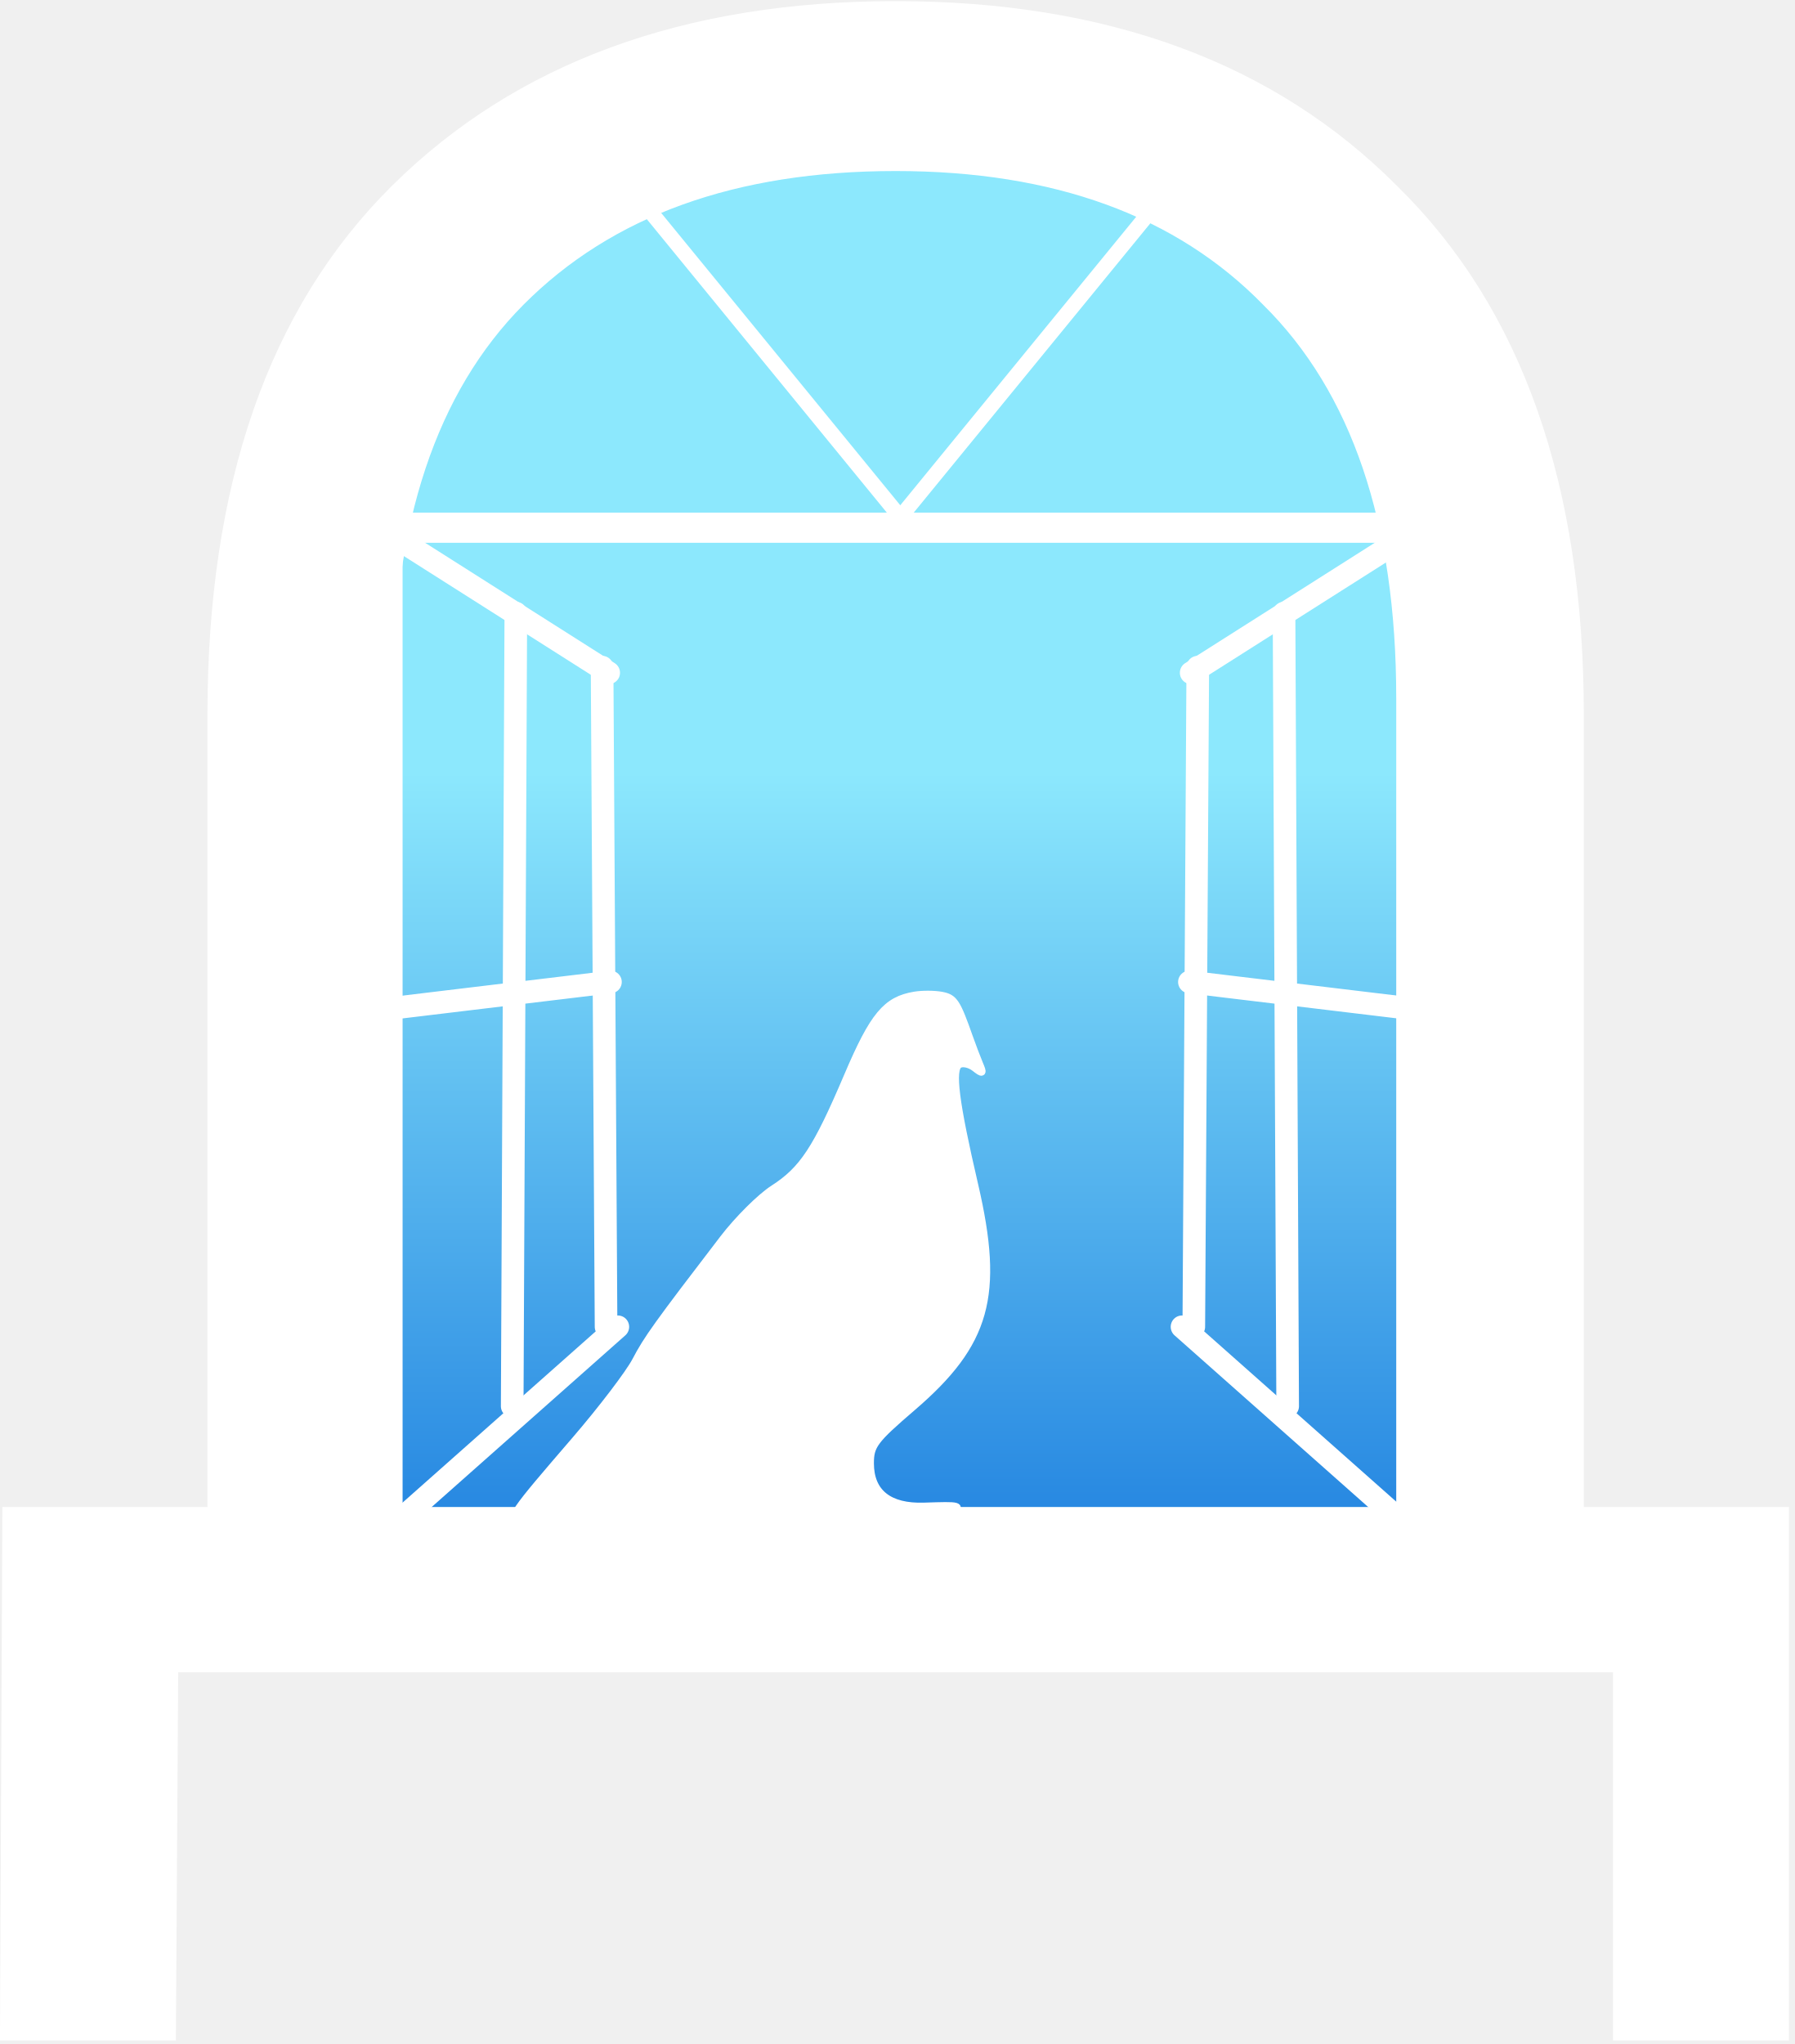
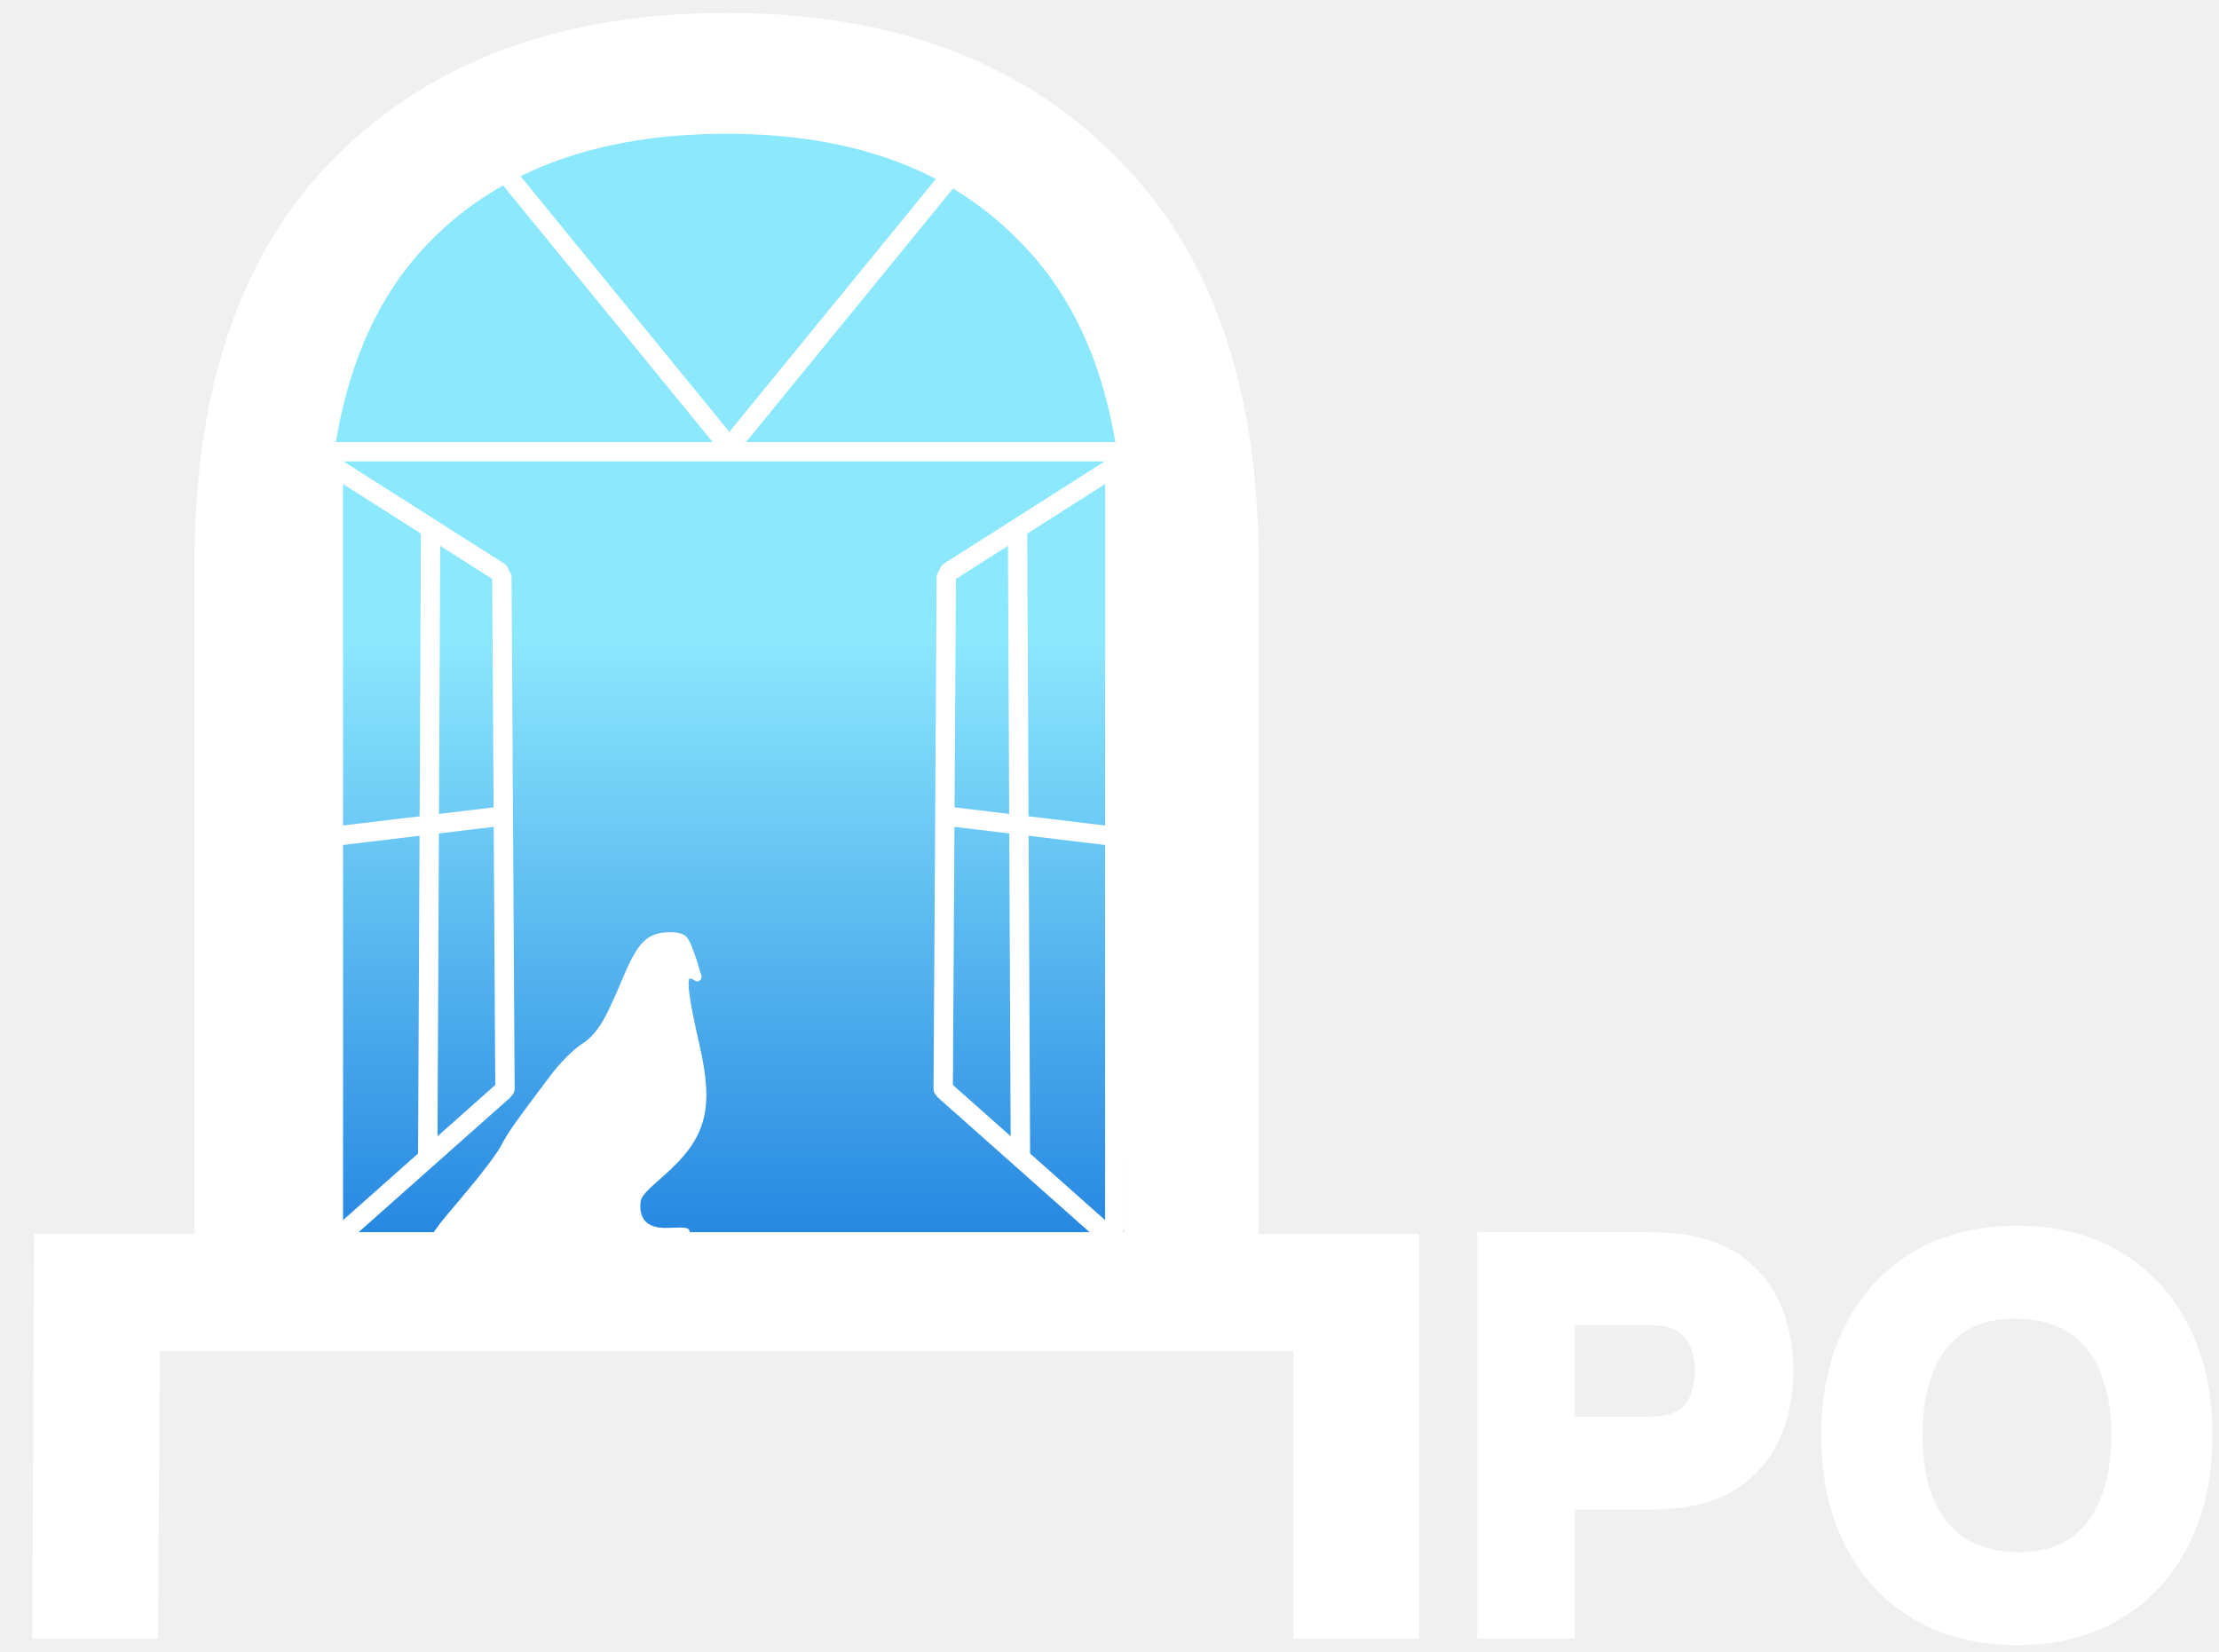
- <svg xmlns="http://www.w3.org/2000/svg" width="238" height="271" viewBox="0 0 238 271" fill="none">
-   <path d="M47.424 102.944C47.424 70.535 52.224 48.67 63.604 34.9C74.961 21.158 92.972 15.364 119.715 15.364C146.458 15.364 164.127 21.158 175.147 34.894C186.192 48.663 190.658 70.529 190.658 102.944V200.954H47.423L47.423 200.755L47.423 198.742L47.423 191.277L47.423 166.107L47.424 102.944Z" fill="url(#paint0_linear_174_1310)" stroke="white" />
-   <line x1="51.891" y1="70.824" x2="51.891" y2="199.946" stroke="white" stroke-width="3" stroke-linecap="round" />
-   <line x1="1.5" y1="-1.5" x2="106.657" y2="-1.5" transform="matrix(-0.00458381 0.99999 -0.999989 -0.00464065 66.9146 79.7776)" stroke="white" stroke-width="3" stroke-linecap="round" />
-   <line x1="1.5" y1="-1.5" x2="88.963" y2="-1.5" transform="matrix(0.00602769 0.999982 -0.999981 0.00610243 78.3379 86.962)" stroke="white" stroke-width="3" stroke-linecap="round" />
-   <line x1="1.5" y1="-1.5" x2="34.583" y2="-1.5" transform="matrix(0.84429 0.535887 -0.531303 0.847182 50.731 71.934)" stroke="white" stroke-width="3" stroke-linecap="round" />
-   <line x1="1.5" y1="-1.5" x2="30.964" y2="-1.5" transform="matrix(0.992837 -0.119479 0.118073 0.993005 50.3911 135.385)" stroke="white" stroke-width="3" stroke-linecap="round" />
-   <line x1="1.5" y1="-1.5" x2="38.719" y2="-1.5" transform="matrix(0.748363 -0.66329 0.658703 0.752403 53.9526 202.726)" stroke="white" stroke-width="3" stroke-linecap="round" />
-   <line x1="1.5" y1="-1.5" x2="130.622" y2="-1.5" transform="matrix(0 1 1 0 188.3 69.3237)" stroke="white" stroke-width="3" stroke-linecap="round" />
-   <line x1="1.5" y1="-1.5" x2="106.657" y2="-1.5" transform="matrix(0.00458381 0.99999 0.999989 -0.00464065 171.777 79.7776)" stroke="white" stroke-width="3" stroke-linecap="round" />
-   <line x1="1.5" y1="-1.5" x2="88.963" y2="-1.5" transform="matrix(-0.00602769 0.999982 0.999981 0.00610243 160.354 86.962)" stroke="white" stroke-width="3" stroke-linecap="round" />
-   <line x1="1.5" y1="-1.5" x2="34.583" y2="-1.5" transform="matrix(-0.84429 0.535887 0.531303 0.847182 187.961 71.934)" stroke="white" stroke-width="3" stroke-linecap="round" />
-   <line x1="1.5" y1="-1.5" x2="30.964" y2="-1.5" transform="matrix(-0.992837 -0.119479 -0.118073 0.993005 188.3 135.385)" stroke="white" stroke-width="3" stroke-linecap="round" />
-   <line x1="1.5" y1="-1.5" x2="38.719" y2="-1.5" transform="matrix(-0.748363 -0.66329 -0.658703 0.752403 184.739 202.726)" stroke="white" stroke-width="3" stroke-linecap="round" />
-   <line x1="48.965" y1="69.965" x2="189.816" y2="69.965" stroke="white" stroke-width="4" />
-   <line x1="1" y1="-1" x2="60.435" y2="-1" transform="matrix(0.633218 0.773974 -0.783474 0.621425 79.8179 21.7745)" stroke="white" stroke-width="2" stroke-linecap="round" />
-   <line x1="1" y1="-1" x2="60.435" y2="-1" transform="matrix(0.633172 -0.774011 0.78351 0.621379 120.063 69.3249)" stroke="white" stroke-width="2" stroke-linecap="round" />
-   <path d="M128.535 137.542C126.877 132.842 126.525 132.309 124.882 131.995C123.942 131.815 122.339 131.805 121.321 131.972C117.542 132.591 115.842 134.632 112.432 142.643C108.289 152.375 106.492 155.105 102.565 157.628C100.862 158.723 97.883 161.687 95.944 164.216C87.149 175.689 85.831 177.527 84.322 180.414C83.44 182.102 79.82 186.85 76.278 190.964C67.82 200.789 67.809 200.805 67.577 203.609C67.352 206.33 67.705 206.564 73.04 207.244C76.122 207.636 77.827 207.274 85.086 204.688C94.82 201.221 96.291 200.95 99.85 201.959C101.616 202.461 103.761 202.471 106.513 201.991C108.745 201.601 110.907 201.489 111.316 201.741C112.736 202.612 125.235 201.763 126.321 200.72C127.501 199.589 127.402 199.562 122.542 199.724C117.879 199.879 115.395 197.893 115.395 194.008C115.395 191.629 115.933 190.915 120.99 186.572C130.866 178.091 132.634 171.758 129.22 157.087C126.672 146.141 126.118 141.765 127.197 141.125C127.668 140.846 128.6 141.045 129.27 141.567C130.342 142.403 130.416 142.347 129.887 141.095C129.557 140.314 128.948 138.714 128.535 137.542Z" fill="white" />
-   <path d="M128.535 137.542C126.877 132.842 126.525 132.309 124.882 131.995C123.942 131.815 122.339 131.805 121.321 131.972C117.542 132.591 115.842 134.632 112.432 142.643C108.289 152.375 106.492 155.105 102.565 157.628C100.862 158.723 97.883 161.687 95.944 164.216C87.149 175.689 85.831 177.527 84.322 180.414C83.44 182.102 79.82 186.85 76.278 190.964C67.82 200.789 67.809 200.805 67.577 203.609C67.352 206.33 67.705 206.564 73.04 207.244C76.122 207.636 77.827 207.274 85.086 204.688C94.82 201.221 96.291 200.95 99.85 201.959C101.616 202.461 103.761 202.471 106.513 201.991C108.745 201.601 110.907 201.489 111.316 201.741C112.736 202.612 125.235 201.763 126.321 200.72C127.501 199.589 127.402 199.562 122.542 199.724C117.879 199.879 115.395 197.893 115.395 194.008C115.395 191.629 115.933 190.915 120.99 186.572C130.866 178.091 132.634 171.758 129.22 157.087C126.672 146.141 126.118 141.765 127.197 141.125C127.668 140.846 128.6 141.045 129.27 141.567C130.342 142.403 130.416 142.347 129.887 141.095C129.557 140.314 128.948 138.714 128.535 137.542Z" stroke="white" />
-   <path d="M236.742 200.803V200.303H236.242H209.539V94.757C209.539 64.401 201.374 41.138 184.971 25.053C168.783 8.769 146.697 0.651 118.775 0.651C90.852 0.651 68.664 8.77 52.271 25.053C36.074 41.139 28.012 64.401 28.012 94.757V200.303H1.309H0.811L0.809 200.8L0.5 269.528L0.498 270.03H1H22.329H22.826L22.829 269.533L23.135 221.205H214.412V269.53V270.03H214.912H236.242H236.742V269.53V200.803ZM167.877 40.062L167.883 40.068C179.709 51.76 185.664 69.233 185.664 92.58V200.303H51.578V92.58C51.578 69.231 57.431 51.757 69.052 40.065C80.888 28.158 97.439 22.176 118.775 22.176C139.904 22.176 156.248 28.158 167.877 40.062Z" fill="white" stroke="white" />
+ <svg xmlns="http://www.w3.org/2000/svg" width="344" height="256" viewBox="0 0 344 256" fill="none">
+   <path d="M297.015 250.033L297.018 250.035C301.447 252.692 306.678 254 312.671 254C318.663 254 323.881 252.692 328.285 250.034C332.701 247.384 336.09 243.674 338.444 238.929C340.825 234.185 341.999 228.699 341.999 222.5C341.999 216.301 340.825 210.815 338.444 206.071C336.09 201.326 332.7 197.616 328.284 194.966C323.881 192.308 318.663 191 312.671 191C306.678 191 301.447 192.308 297.018 194.965L297.015 194.967C292.626 197.617 289.238 201.326 286.857 206.069L286.857 206.069L286.855 206.074C284.502 210.817 283.342 216.302 283.342 222.5C283.342 228.698 284.502 234.183 286.855 238.926L286.857 238.931C289.238 243.674 292.626 247.383 297.015 250.033ZM326.519 232.775L326.519 232.775L326.516 232.783C325.365 235.653 323.645 237.83 321.367 239.36C319.111 240.875 316.24 241.641 312.685 241.589C309.124 241.537 306.24 240.719 303.975 239.197C301.691 237.663 299.957 235.508 298.781 232.692C297.625 229.857 297.03 226.468 297.03 222.5C297.03 218.533 297.624 215.113 298.784 212.221C299.961 209.349 301.695 207.171 303.975 205.64C306.23 204.125 309.102 203.359 312.656 203.411C316.218 203.463 319.101 204.281 321.367 205.803C323.65 207.336 325.369 209.49 326.518 212.305L326.518 212.305L326.521 212.312C327.703 215.145 328.311 218.533 328.311 222.5C328.311 226.467 327.704 229.884 326.519 232.775Z" fill="white" stroke="white" stroke-width="2" />
+   <path d="M230 252V253H231H242.127H243.127V252V233.006H255.873C256.446 233.006 257.231 232.977 258.219 232.922C259.222 232.866 260.125 232.782 260.923 232.668L260.923 232.668L260.936 232.666C264.557 232.099 267.592 230.885 269.992 228.98C272.393 227.096 274.163 224.728 275.292 221.889C276.436 219.051 277 215.918 277 212.503C277 209.09 276.451 205.972 275.334 203.162C274.207 200.296 272.437 197.911 270.033 196.025C267.634 194.122 264.588 192.908 260.946 192.341C260.13 192.196 259.215 192.111 258.206 192.083C257.25 192.028 256.47 192 255.873 192H231H230V193V252ZM258.882 220.224L258.882 220.224L258.87 220.227C258.37 220.371 257.809 220.47 257.184 220.52C256.524 220.573 255.923 220.599 255.382 220.599H243.127V204.407H255.382C255.923 204.407 256.524 204.433 257.184 204.486C257.809 204.536 258.37 204.635 258.87 204.778L258.87 204.778L258.882 204.781C260.228 205.149 261.193 205.751 261.854 206.546L261.854 206.546L261.863 206.556C262.582 207.397 263.068 208.336 263.33 209.385L263.333 209.398L263.337 209.411C263.643 210.511 263.791 211.54 263.791 212.503C263.791 213.466 263.643 214.51 263.335 215.641L263.333 215.648L263.331 215.656C263.07 216.677 262.585 217.621 261.859 218.495C261.198 219.264 260.232 219.856 258.882 220.224Z" fill="white" stroke="white" stroke-width="2" />
+   <path d="M47.5 99.609C47.5 69.213 51.894 48.713 62.302 35.806C72.685 22.931 89.151 17.5 113.617 17.5C138.083 17.5 154.237 22.931 164.31 35.801C174.413 48.707 178.5 69.207 178.5 99.609V191.5H47.5L47.5 191.345L47.5 189.457L47.5 182.455L47.5 158.848L47.5 99.609Z" fill="url(#paint0_linear_1936_3349)" stroke="white" />
+   <line x1="51.682" y1="72.438" x2="51.682" y2="190.246" stroke="white" stroke-width="3" stroke-linecap="round" />
+   <line x1="1.5" y1="-1.5" x2="98.166" y2="-1.5" transform="matrix(-0.00457582 0.99999 -0.999989 -0.00464875 65.2637 80.4963)" stroke="white" stroke-width="3" stroke-linecap="round" />
+   <line x1="1.5" y1="-1.5" x2="80.793" y2="-1.5" transform="matrix(0.00601718 0.999982 -0.999981 0.00611308 76.2969 87.98)" stroke="white" stroke-width="3" stroke-linecap="round" />
+   <line x1="1.5" y1="-1.5" x2="30.92" y2="-1.5" transform="matrix(0.843866 0.536553 -0.530638 0.847599 50.4922 73.3242)" stroke="white" stroke-width="3" stroke-linecap="round" />
+   <line x1="1.5" y1="-1.5" x2="27.71" y2="-1.5" transform="matrix(0.992837 -0.119479 0.118073 0.993005 50.1816 131.342)" stroke="white" stroke-width="3" stroke-linecap="round" />
+   <line x1="1.5" y1="-1.5" x2="34.126" y2="-1.5" transform="matrix(0.747788 -0.663937 0.658052 0.752972 53.4336 192.916)" stroke="white" stroke-width="3" stroke-linecap="round" />
+   <line x1="1.5" y1="-1.5" x2="119.309" y2="-1.5" transform="matrix(0 1 1 0 174.322 70.9375)" stroke="white" stroke-width="3" stroke-linecap="round" />
+   <line x1="1.5" y1="-1.5" x2="98.166" y2="-1.5" transform="matrix(0.00457582 0.99999 0.999989 -0.00464875 159.24 80.4963)" stroke="white" stroke-width="3" stroke-linecap="round" />
+   <line x1="1.5" y1="-1.5" x2="80.793" y2="-1.5" transform="matrix(-0.00601718 0.999982 0.999981 0.00611308 148.207 87.9797)" stroke="white" stroke-width="3" stroke-linecap="round" />
+   <line x1="1.5" y1="-1.5" x2="30.92" y2="-1.5" transform="matrix(-0.843866 0.536553 0.530638 0.847599 174.012 73.3242)" stroke="white" stroke-width="3" stroke-linecap="round" />
+   <line x1="1.5" y1="-1.5" x2="27.71" y2="-1.5" transform="matrix(-0.992812 -0.119685 -0.11787 0.993029 174.322 131.342)" stroke="white" stroke-width="3" stroke-linecap="round" />
+   <line x1="1.5" y1="-1.5" x2="34.126" y2="-1.5" transform="matrix(-0.747788 -0.663937 -0.658052 0.752972 171.07 192.916)" stroke="white" stroke-width="3" stroke-linecap="round" />
+   <line x1="48.781" y1="70.024" x2="177.347" y2="70.024" stroke="white" stroke-width="3" />
+   <line x1="1.5" y1="-1.5" x2="54.635" y2="-1.5" transform="matrix(0.632556 0.774515 -0.782946 0.62209 76.9434 27.4602)" stroke="white" stroke-width="3" stroke-linecap="round" />
+   <line x1="1.5" y1="-1.5" x2="54.635" y2="-1.5" transform="matrix(0.63251 -0.774552 0.782982 0.622044 113.678 70.9387)" stroke="white" stroke-width="3" stroke-linecap="round" />
+   <path d="M107.487 148.841C106.387 145.668 106.154 145.308 105.063 145.096C104.439 144.975 103.376 144.967 102.7 145.08C100.191 145.499 99.063 146.877 96.8 152.286C94.051 158.858 92.858 160.701 90.252 162.406C89.122 163.145 87.145 165.146 85.858 166.854C80.022 174.602 79.147 175.843 78.146 177.792C77.56 178.932 75.158 182.138 72.807 184.917C67.194 191.551 67.186 191.562 67.032 193.455C66.883 195.292 67.117 195.451 70.658 195.91C72.704 196.175 73.835 195.93 78.652 194.184C85.112 191.843 86.088 191.659 88.451 192.341C89.623 192.68 91.046 192.686 92.873 192.362C94.354 192.099 95.788 192.024 96.06 192.193C97.002 192.782 105.297 192.208 106.018 191.504C106.801 190.74 106.735 190.722 103.51 190.832C100.416 190.936 98.767 189.595 98.767 186.972C98.767 185.365 99.124 184.883 102.48 181.951C109.034 176.223 110.207 171.947 107.942 162.04C106.251 154.648 105.883 151.693 106.599 151.261C106.912 151.073 107.601 151.258 108.045 151.611C108.116 151.662 108.356 151.58 108.224 151.261C108.107 150.978 107.983 150.531 107.85 150.055C107.735 149.643 107.615 149.209 107.487 148.841Z" fill="white" />
+   <path d="M107.487 148.841C106.387 145.668 106.154 145.308 105.063 145.096C104.439 144.975 103.376 144.967 102.7 145.08C100.191 145.499 99.063 146.877 96.8 152.286C94.051 158.858 92.858 160.701 90.252 162.406C89.122 163.145 87.145 165.146 85.858 166.854C80.022 174.602 79.147 175.843 78.146 177.792C77.56 178.932 75.158 182.138 72.807 184.917C67.194 191.551 67.186 191.562 67.032 193.455C66.883 195.292 67.117 195.451 70.658 195.91C72.704 196.175 73.835 195.93 78.652 194.184C85.112 191.843 86.088 191.659 88.451 192.341C89.623 192.68 91.046 192.686 92.873 192.362C94.354 192.099 95.788 192.024 96.06 192.193C97.002 192.782 105.297 192.208 106.018 191.504C106.801 190.74 106.735 190.722 103.51 190.832C100.416 190.936 98.767 189.595 98.767 186.972C98.767 185.365 99.124 184.883 102.48 181.951C109.034 176.223 110.207 171.947 107.942 162.04C106.251 154.648 105.883 151.693 106.599 151.261C106.912 151.073 107.601 151.258 108.045 151.611C108.116 151.662 108.356 151.58 108.224 151.261C108.107 150.978 107.983 150.531 107.85 150.055C107.735 149.643 107.615 149.209 107.487 148.841Z" stroke="white" />
+   <path d="M220 191.26V254H200.506V209.429H24.777L24.494 254H5L5.283 191.26H30.145V87.452C30.145 59.82 37.49 38.717 52.181 24.144C67.061 9.381 87.214 2 112.641 2C138.068 2 158.127 9.381 172.819 24.144C187.698 38.717 195.138 59.82 195.138 87.452V191.26H220ZM174.231 191.26V85.465C174.231 64.078 168.769 47.991 157.845 37.203C147.109 26.226 132.041 20.737 112.641 20.737C93.053 20.737 77.797 26.226 66.873 37.203C56.137 47.991 50.769 64.078 50.769 85.465V191.26H174.231Z" fill="white" />
  <defs>
-     <linearGradient id="paint0_linear_174_1310" x1="119.04" y1="14.864" x2="119.04" y2="201.454" gradientUnits="userSpaceOnUse">
+     <linearGradient id="paint0_linear_1936_3349" x1="113" y1="17" x2="113" y2="192" gradientUnits="userSpaceOnUse">
      <stop offset="0.469" stop-color="#8CE8FD" />
      <stop offset="1" stop-color="#2687E1" />
    </linearGradient>
  </defs>
</svg>
